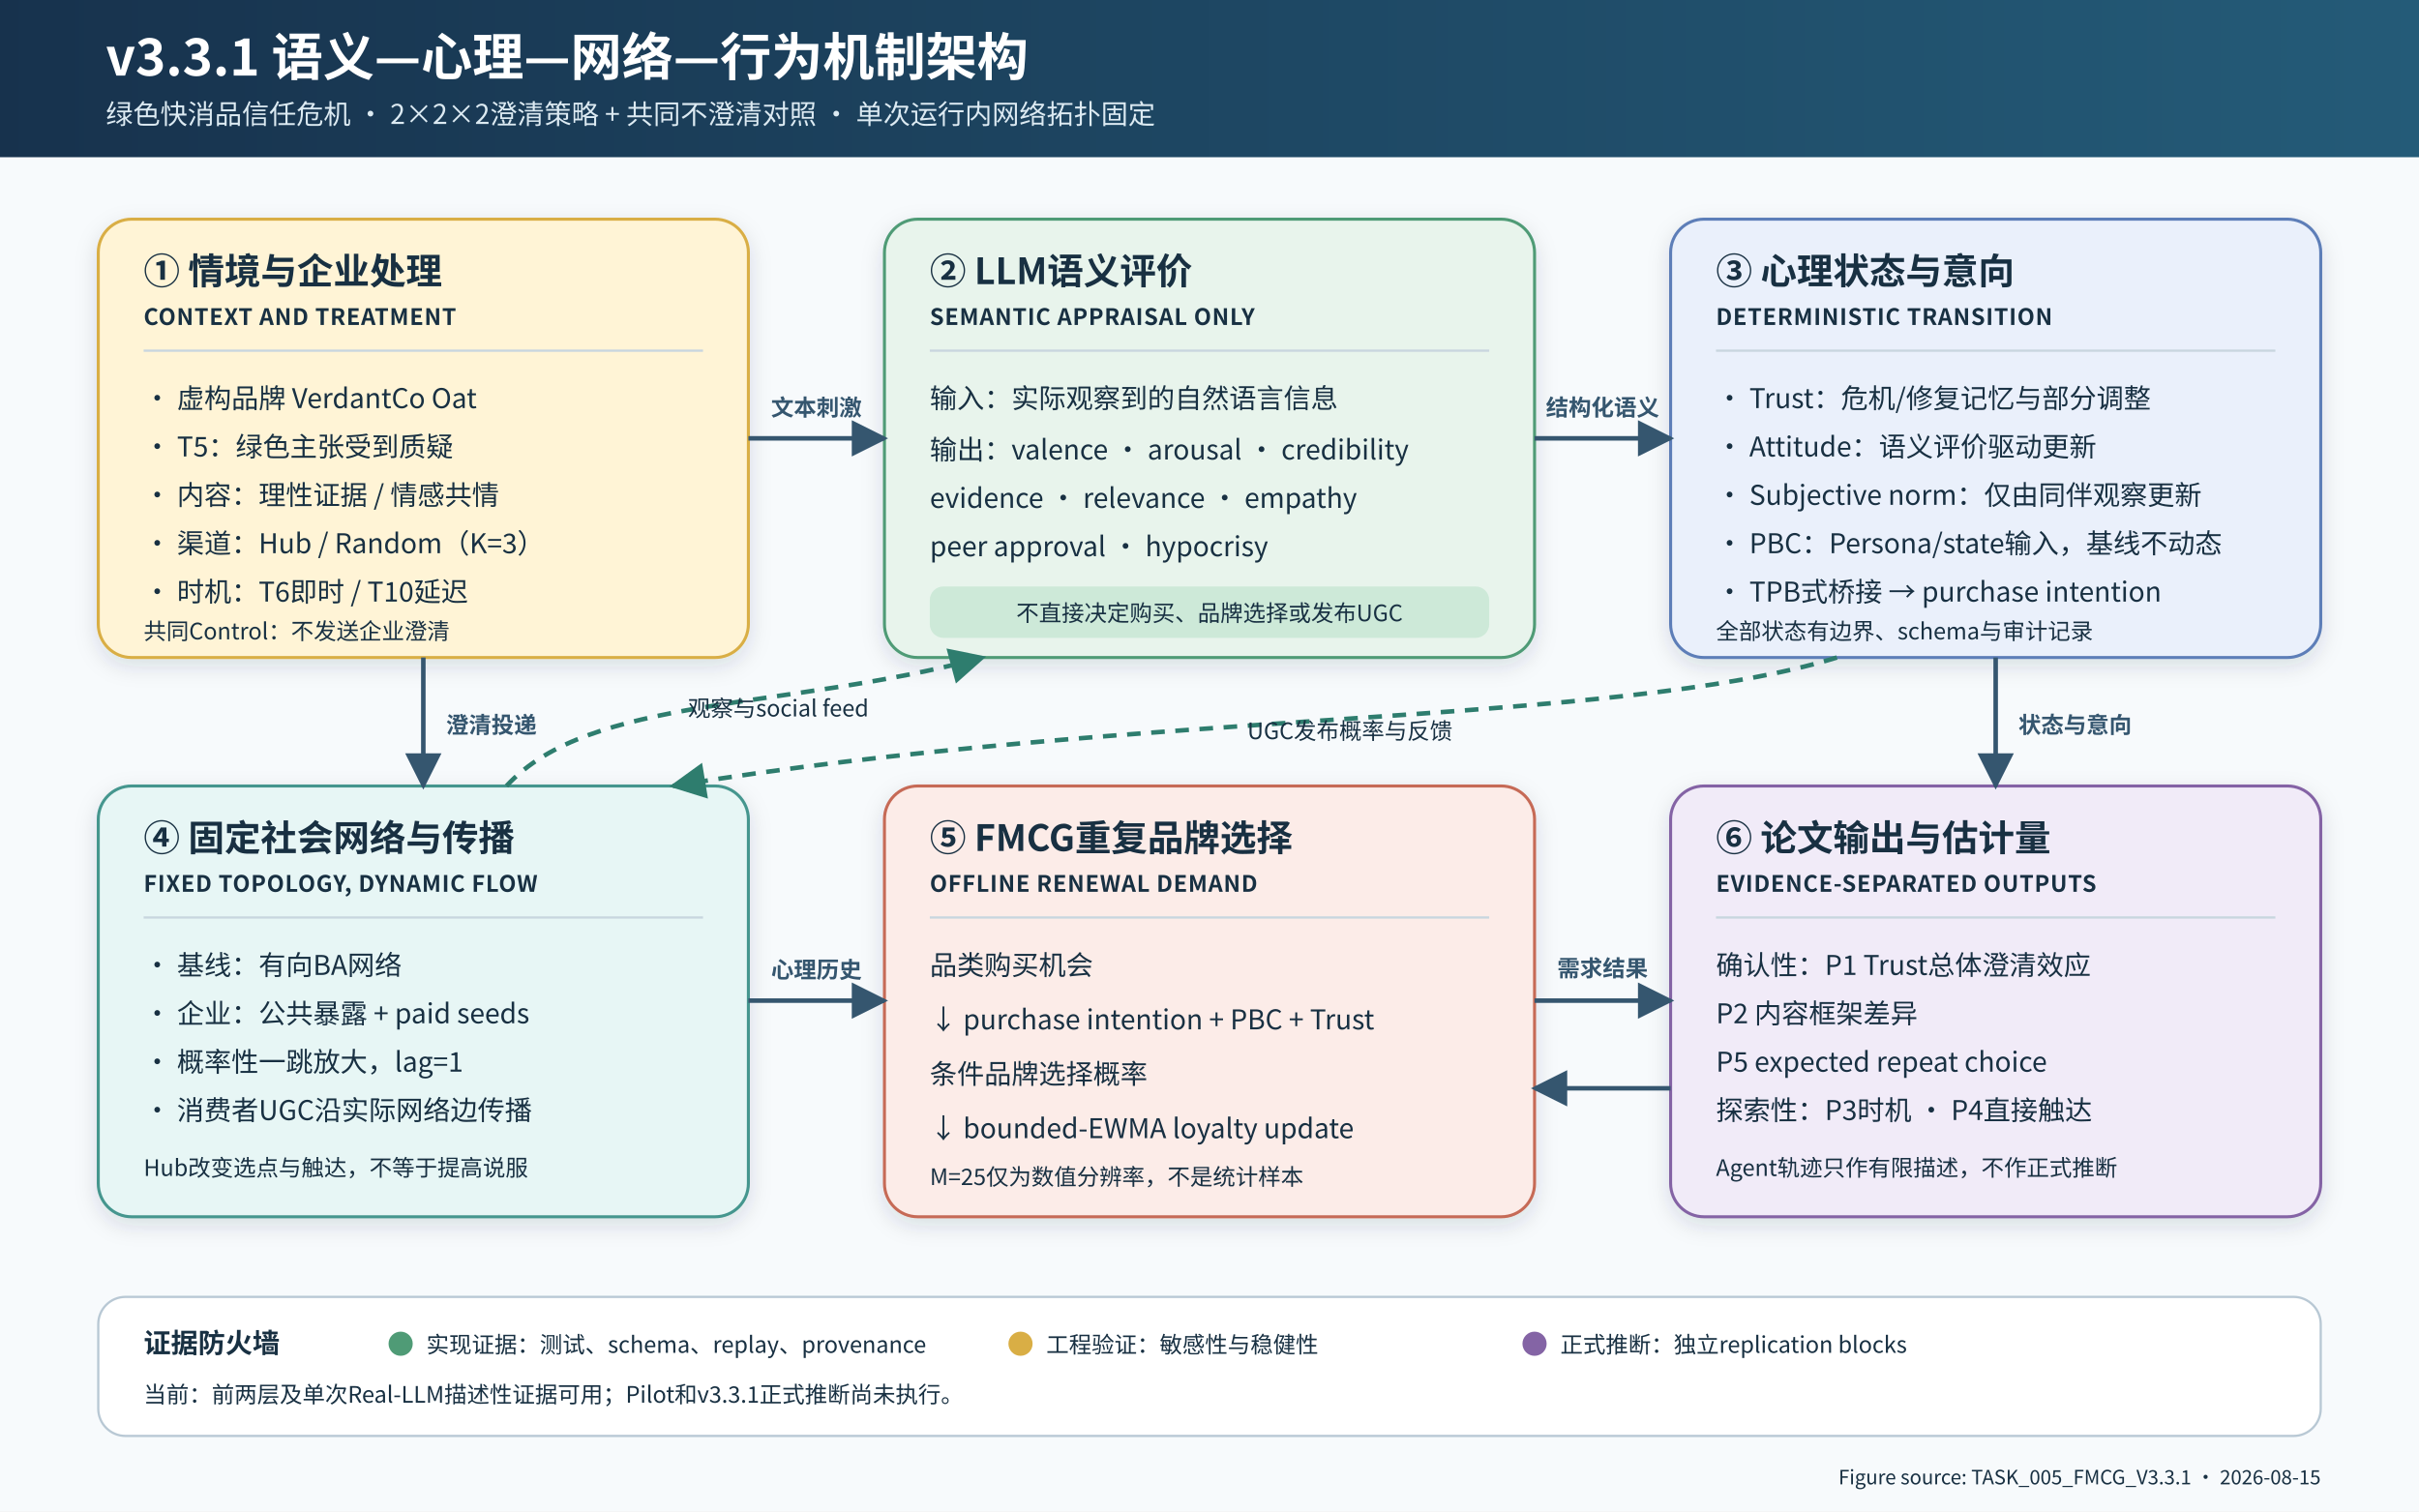
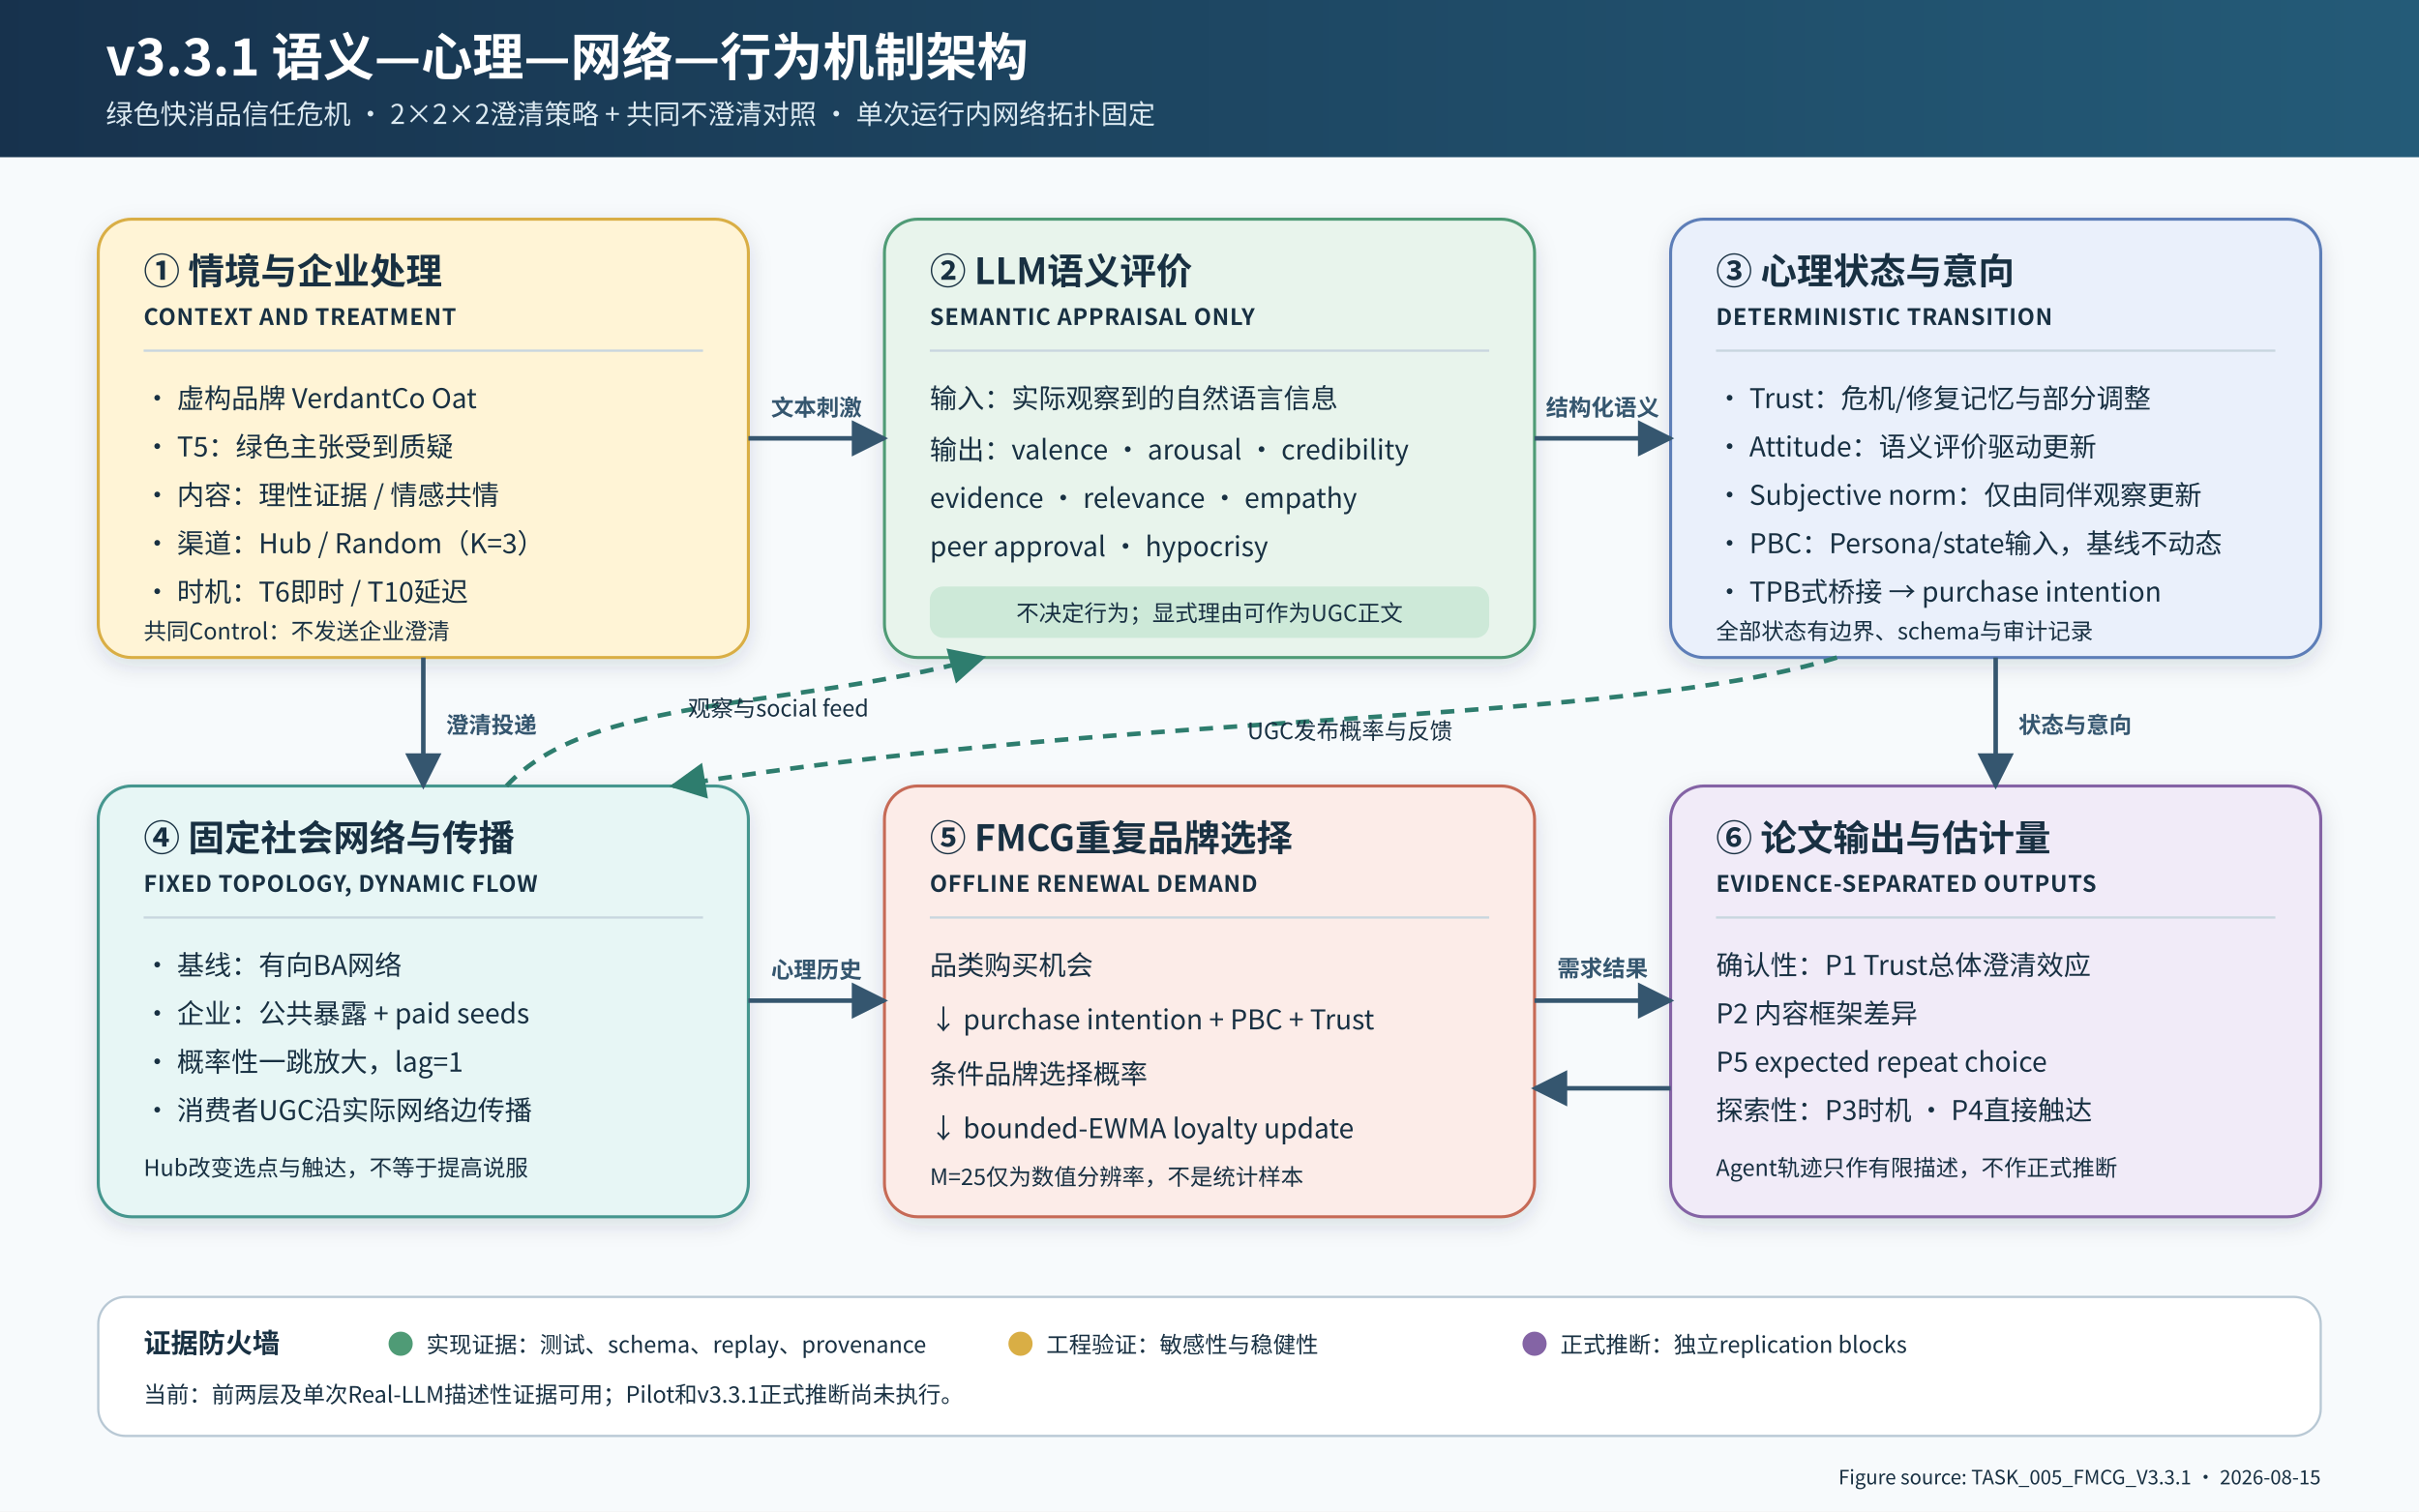
<svg xmlns="http://www.w3.org/2000/svg" width="1600" height="1000" viewBox="0 0 1600 1000" role="img" aria-labelledby="title desc">
  <defs>
    <linearGradient id="header" x1="0" x2="1">
      <stop offset="0" stop-color="#17324D" />
      <stop offset="1" stop-color="#245B78" />
    </linearGradient>
    <filter id="shadow" x="-20%" y="-20%" width="140%" height="140%">
      <feDropShadow dx="0" dy="5" stdDeviation="7" flood-color="#16324F" flood-opacity="0.13" />
    </filter>
    <marker id="arrow" viewBox="0 0 10 10" refX="9" refY="5" markerWidth="8" markerHeight="8" orient="auto-start-reverse">
      <path d="M 0 0 L 10 5 L 0 10 z" fill="#35566F" />
    </marker>
    <marker id="feedback" viewBox="0 0 10 10" refX="9" refY="5" markerWidth="8" markerHeight="8" orient="auto-start-reverse">
      <path d="M 0 0 L 10 5 L 0 10 z" fill="#2E7D6E" />
    </marker>
    <style>
      .zh { font-family: "Microsoft YaHei", "PingFang SC", "Noto Sans CJK SC", "Source Han Sans SC", sans-serif; fill: #183042; }
      .title { font-size: 34px; font-weight: 700; fill: #FFFFFF; }
      .subtitle { font-size: 18px; fill: #DCEAF2; }
      .card-title { font-size: 24px; font-weight: 700; }
      .card-sub { font-size: 15px; font-weight: 600; letter-spacing: 0.5px; }
      .body { font-size: 18px; }
      .small { font-size: 15px; }
      .micro { font-size: 13px; }
      .label { font-size: 15px; font-weight: 700; fill: #35566F; }
      .arrow { fill: none; stroke: #35566F; stroke-width: 3; marker-end: url(#arrow); }
      .feedback { fill: none; stroke: #2E7D6E; stroke-width: 3; stroke-dasharray: 9 7; marker-end: url(#feedback); }
      .divider { stroke: #C8D6DF; stroke-width: 1.5; }
    </style>
  </defs>
  <rect width="1600" height="1000" fill="#F7FAFC" />
  <rect x="0" y="0" width="1600" height="104" fill="url(#header)" />
  <text class="zh title" x="70" y="50">v3.3.1 语义—心理—网络—行为机制架构</text>
  <text class="zh subtitle" x="70" y="82">绿色快消品信任危机 · 2×2×2澄清策略 + 共同不澄清对照 · 单次运行内网络拓扑固定</text>
  <g filter="url(#shadow)">
    <rect x="65" y="145" width="430" height="290" rx="22" fill="#FFF4D6" stroke="#D9AE45" stroke-width="2" />
    <rect x="585" y="145" width="430" height="290" rx="22" fill="#E8F4EC" stroke="#4F9B76" stroke-width="2" />
    <rect x="1105" y="145" width="430" height="290" rx="22" fill="#EAF0FB" stroke="#5D7EB8" stroke-width="2" />
    <rect x="65" y="520" width="430" height="285" rx="22" fill="#E7F6F5" stroke="#45968E" stroke-width="2" />
    <rect x="585" y="520" width="430" height="285" rx="22" fill="#FCECE8" stroke="#C66B57" stroke-width="2" />
    <rect x="1105" y="520" width="430" height="285" rx="22" fill="#F1EBF8" stroke="#8464A5" stroke-width="2" />
  </g>
  <text class="zh card-title" x="95" y="188">① 情境与企业处理</text>
  <text class="zh card-sub" x="95" y="215" fill="#9B6B12">CONTEXT AND TREATMENT</text>
  <line class="divider" x1="95" y1="232" x2="465" y2="232" />
  <text class="zh body" x="95" y="270">• 虚构品牌 VerdantCo Oat</text>
  <text class="zh body" x="95" y="302">• T5：绿色主张受到质疑</text>
  <text class="zh body" x="95" y="334">• 内容：理性证据 / 情感共情</text>
  <text class="zh body" x="95" y="366">• 渠道：Hub / Random（K=3）</text>
  <text class="zh body" x="95" y="398">• 时机：T6即时 / T10延迟</text>
  <text class="zh small" x="95" y="423" fill="#6B5A2E">共同Control：不发送企业澄清</text>
  <text class="zh card-title" x="615" y="188">② LLM语义评价</text>
  <text class="zh card-sub" x="615" y="215" fill="#2E7D58">SEMANTIC APPRAISAL ONLY</text>
  <line class="divider" x1="615" y1="232" x2="985" y2="232" />
  <text class="zh body" x="615" y="270">输入：实际观察到的自然语言信息</text>
  <text class="zh body" x="615" y="304">输出：valence · arousal · credibility</text>
  <text class="zh body" x="615" y="336">evidence · relevance · empathy</text>
  <text class="zh body" x="615" y="368">peer approval · hypocrisy</text>
  <rect x="615" y="388" width="370" height="34" rx="9" fill="#CDE9D8" />
-   <text class="zh small" x="800" y="411" text-anchor="middle" fill="#215A42">不直接决定购买、品牌选择或发布UGC</text>
+   <text class="zh small" x="800" y="411" text-anchor="middle" fill="#215A42">不决定行为；显式理由可作为UGC正文</text>
  <text class="zh card-title" x="1135" y="188">③ 心理状态与意向</text>
  <text class="zh card-sub" x="1135" y="215" fill="#47699C">DETERMINISTIC TRANSITION</text>
  <line class="divider" x1="1135" y1="232" x2="1505" y2="232" />
  <text class="zh body" x="1135" y="270">• Trust：危机/修复记忆与部分调整</text>
  <text class="zh body" x="1135" y="302">• Attitude：语义评价驱动更新</text>
  <text class="zh body" x="1135" y="334">• Subjective norm：仅由同伴观察更新</text>
  <text class="zh body" x="1135" y="366">• PBC：Persona/state输入，基线不动态</text>
  <text class="zh body" x="1135" y="398">• TPB式桥接 → purchase intention</text>
  <text class="zh small" x="1135" y="423" fill="#536B87">全部状态有边界、schema与审计记录</text>
  <text class="zh card-title" x="95" y="563">④ 固定社会网络与传播</text>
  <text class="zh card-sub" x="95" y="590" fill="#2F7771">FIXED TOPOLOGY, DYNAMIC FLOW</text>
  <line class="divider" x1="95" y1="607" x2="465" y2="607" />
  <text class="zh body" x="95" y="645">• 基线：有向BA网络</text>
  <text class="zh body" x="95" y="677">• 企业：公共暴露 + paid seeds</text>
  <text class="zh body" x="95" y="709">• 概率性一跳放大，lag=1</text>
  <text class="zh body" x="95" y="741">• 消费者UGC沿实际网络边传播</text>
  <text class="zh small" x="95" y="778" fill="#3F716C">Hub改变选点与触达，不等于提高说服</text>
  <text class="zh card-title" x="615" y="563">⑤ FMCG重复品牌选择</text>
  <text class="zh card-sub" x="615" y="590" fill="#A85343">OFFLINE RENEWAL DEMAND</text>
  <line class="divider" x1="615" y1="607" x2="985" y2="607" />
  <text class="zh body" x="615" y="645">品类购买机会</text>
  <text class="zh body" x="615" y="681">↓ purchase intention + PBC + Trust</text>
  <text class="zh body" x="615" y="717">条件品牌选择概率</text>
  <text class="zh body" x="615" y="753">↓ bounded-EWMA loyalty update</text>
  <text class="zh small" x="615" y="784" fill="#8B4D40">M=25仅为数值分辨率，不是统计样本</text>
  <text class="zh card-title" x="1135" y="563">⑥ 论文输出与估计量</text>
  <text class="zh card-sub" x="1135" y="590" fill="#6F4F8E">EVIDENCE-SEPARATED OUTPUTS</text>
  <line class="divider" x1="1135" y1="607" x2="1505" y2="607" />
  <text class="zh body" x="1135" y="645">确认性：P1 Trust总体澄清效应</text>
  <text class="zh body" x="1135" y="677">         P2 内容框架差异</text>
  <text class="zh body" x="1135" y="709">         P5 expected repeat choice</text>
  <text class="zh body" x="1135" y="741">探索性：P3时机 · P4直接触达</text>
  <text class="zh small" x="1135" y="778" fill="#694D7D">Agent轨迹只作有限描述，不作正式推断</text>
  <path class="arrow" d="M495 290 L585 290" />
  <text class="zh label" x="540" y="275" text-anchor="middle">文本刺激</text>
  <path class="arrow" d="M1015 290 L1105 290" />
  <text class="zh label" x="1060" y="275" text-anchor="middle">结构化语义</text>
  <path class="arrow" d="M1320 435 L1320 520" />
  <text class="zh label" x="1335" y="485">状态与意向</text>
  <path class="arrow" d="M1015 662 L1105 662" />
  <text class="zh label" x="1060" y="646" text-anchor="middle">需求结果</text>
  <path class="arrow" d="M1105 720 C1060 720 1055 720 1015 720" />
  <path class="arrow" d="M495 662 L585 662" />
  <text class="zh label" x="540" y="647" text-anchor="middle">心理历史</text>
  <path class="arrow" d="M280 435 L280 520" />
  <text class="zh label" x="295" y="485">澄清投递</text>
  <path class="feedback" d="M335 520 C390 460 520 470 650 435" />
  <text class="zh small" x="455" y="474" fill="#2E7D6E">观察与social feed</text>
  <path class="feedback" d="M1215 435 C1070 480 750 470 445 520" />
  <text class="zh small" x="825" y="489" fill="#2E7D6E">UGC发布概率与反馈</text>
  <rect x="65" y="858" width="1470" height="92" rx="18" fill="#FFFFFF" stroke="#B8C8D4" stroke-width="1.5" />
  <text class="zh body" x="95" y="895" font-weight="700">证据防火墙</text>
  <circle cx="265" cy="889" r="8" fill="#4F9B76" />
  <text class="zh small" x="282" y="895">实现证据：测试、schema、replay、provenance</text>
  <circle cx="675" cy="889" r="8" fill="#D9AE45" />
  <text class="zh small" x="692" y="895">工程验证：敏感性与稳健性</text>
  <circle cx="1015" cy="889" r="8" fill="#8464A5" />
  <text class="zh small" x="1032" y="895">正式推断：独立replication blocks</text>
  <text class="zh small" x="95" y="928" fill="#536B7B">当前：前两层及单次Real-LLM描述性证据可用；Pilot和v3.3.1正式推断尚未执行。</text>
  <text class="zh micro" x="1535" y="982" text-anchor="end" fill="#6C7D88">Figure source: TASK_005_FMCG_V3.3.1 · 2026-08-15</text>
</svg>
